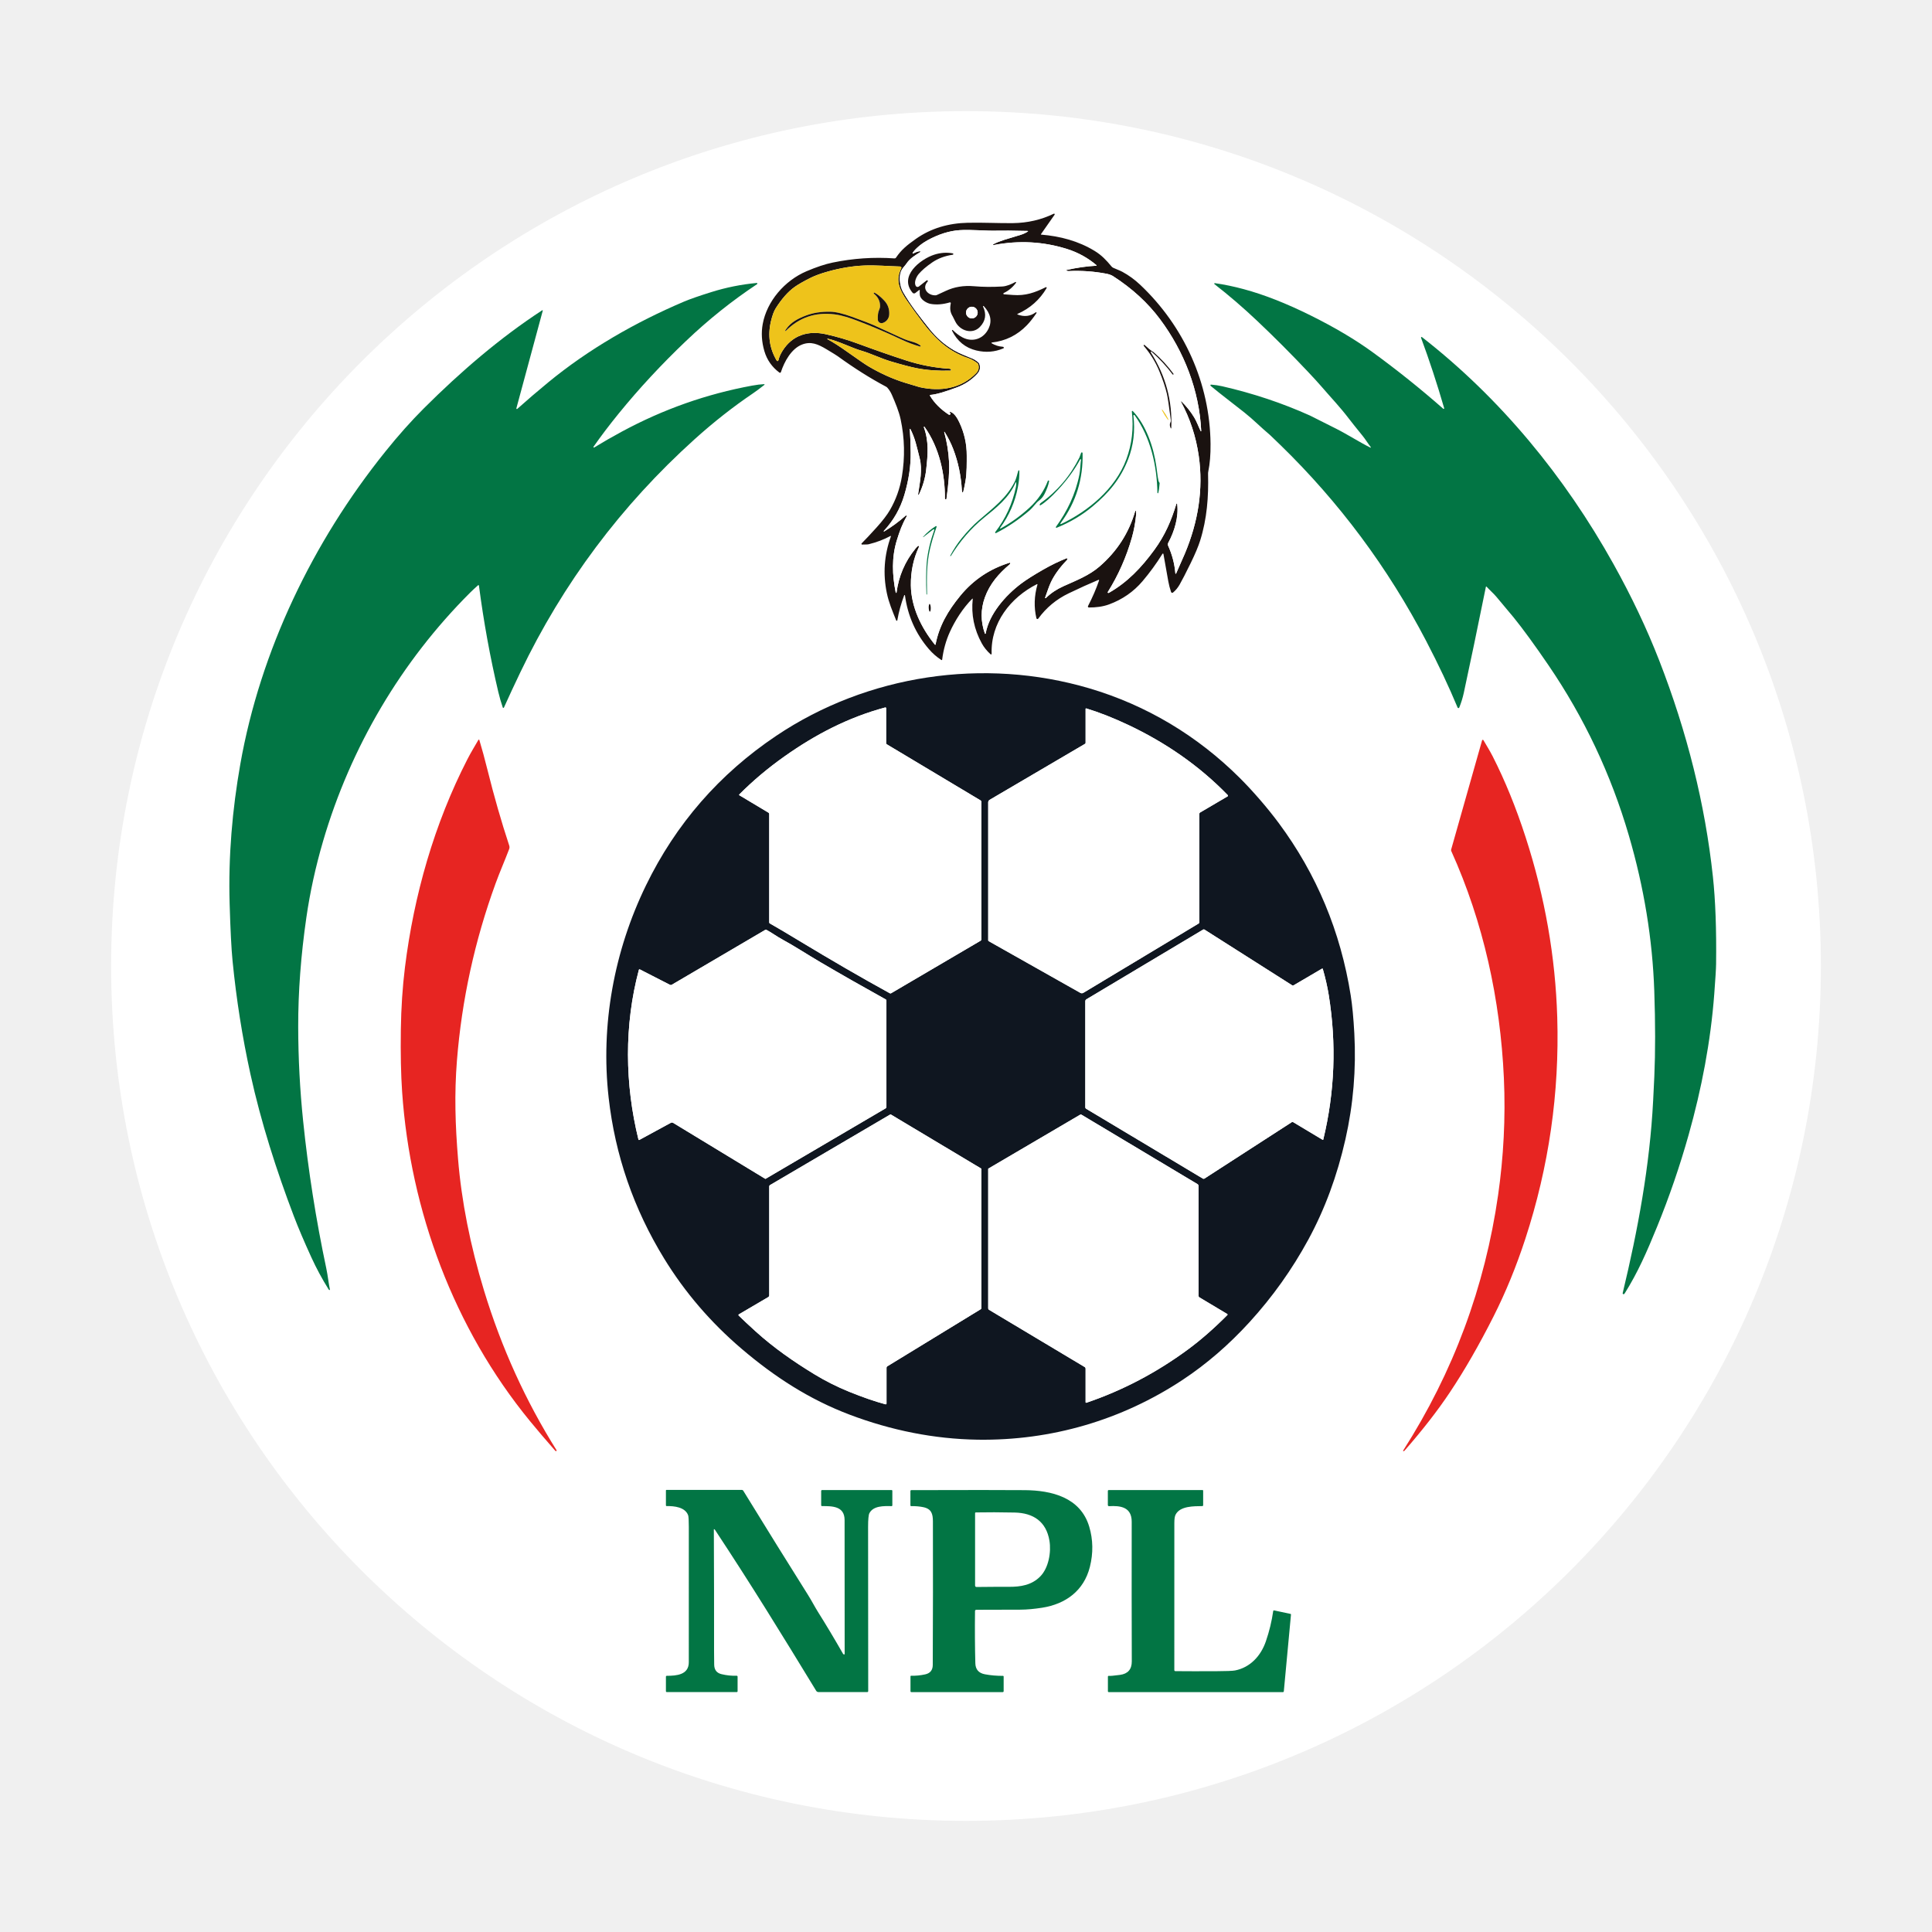
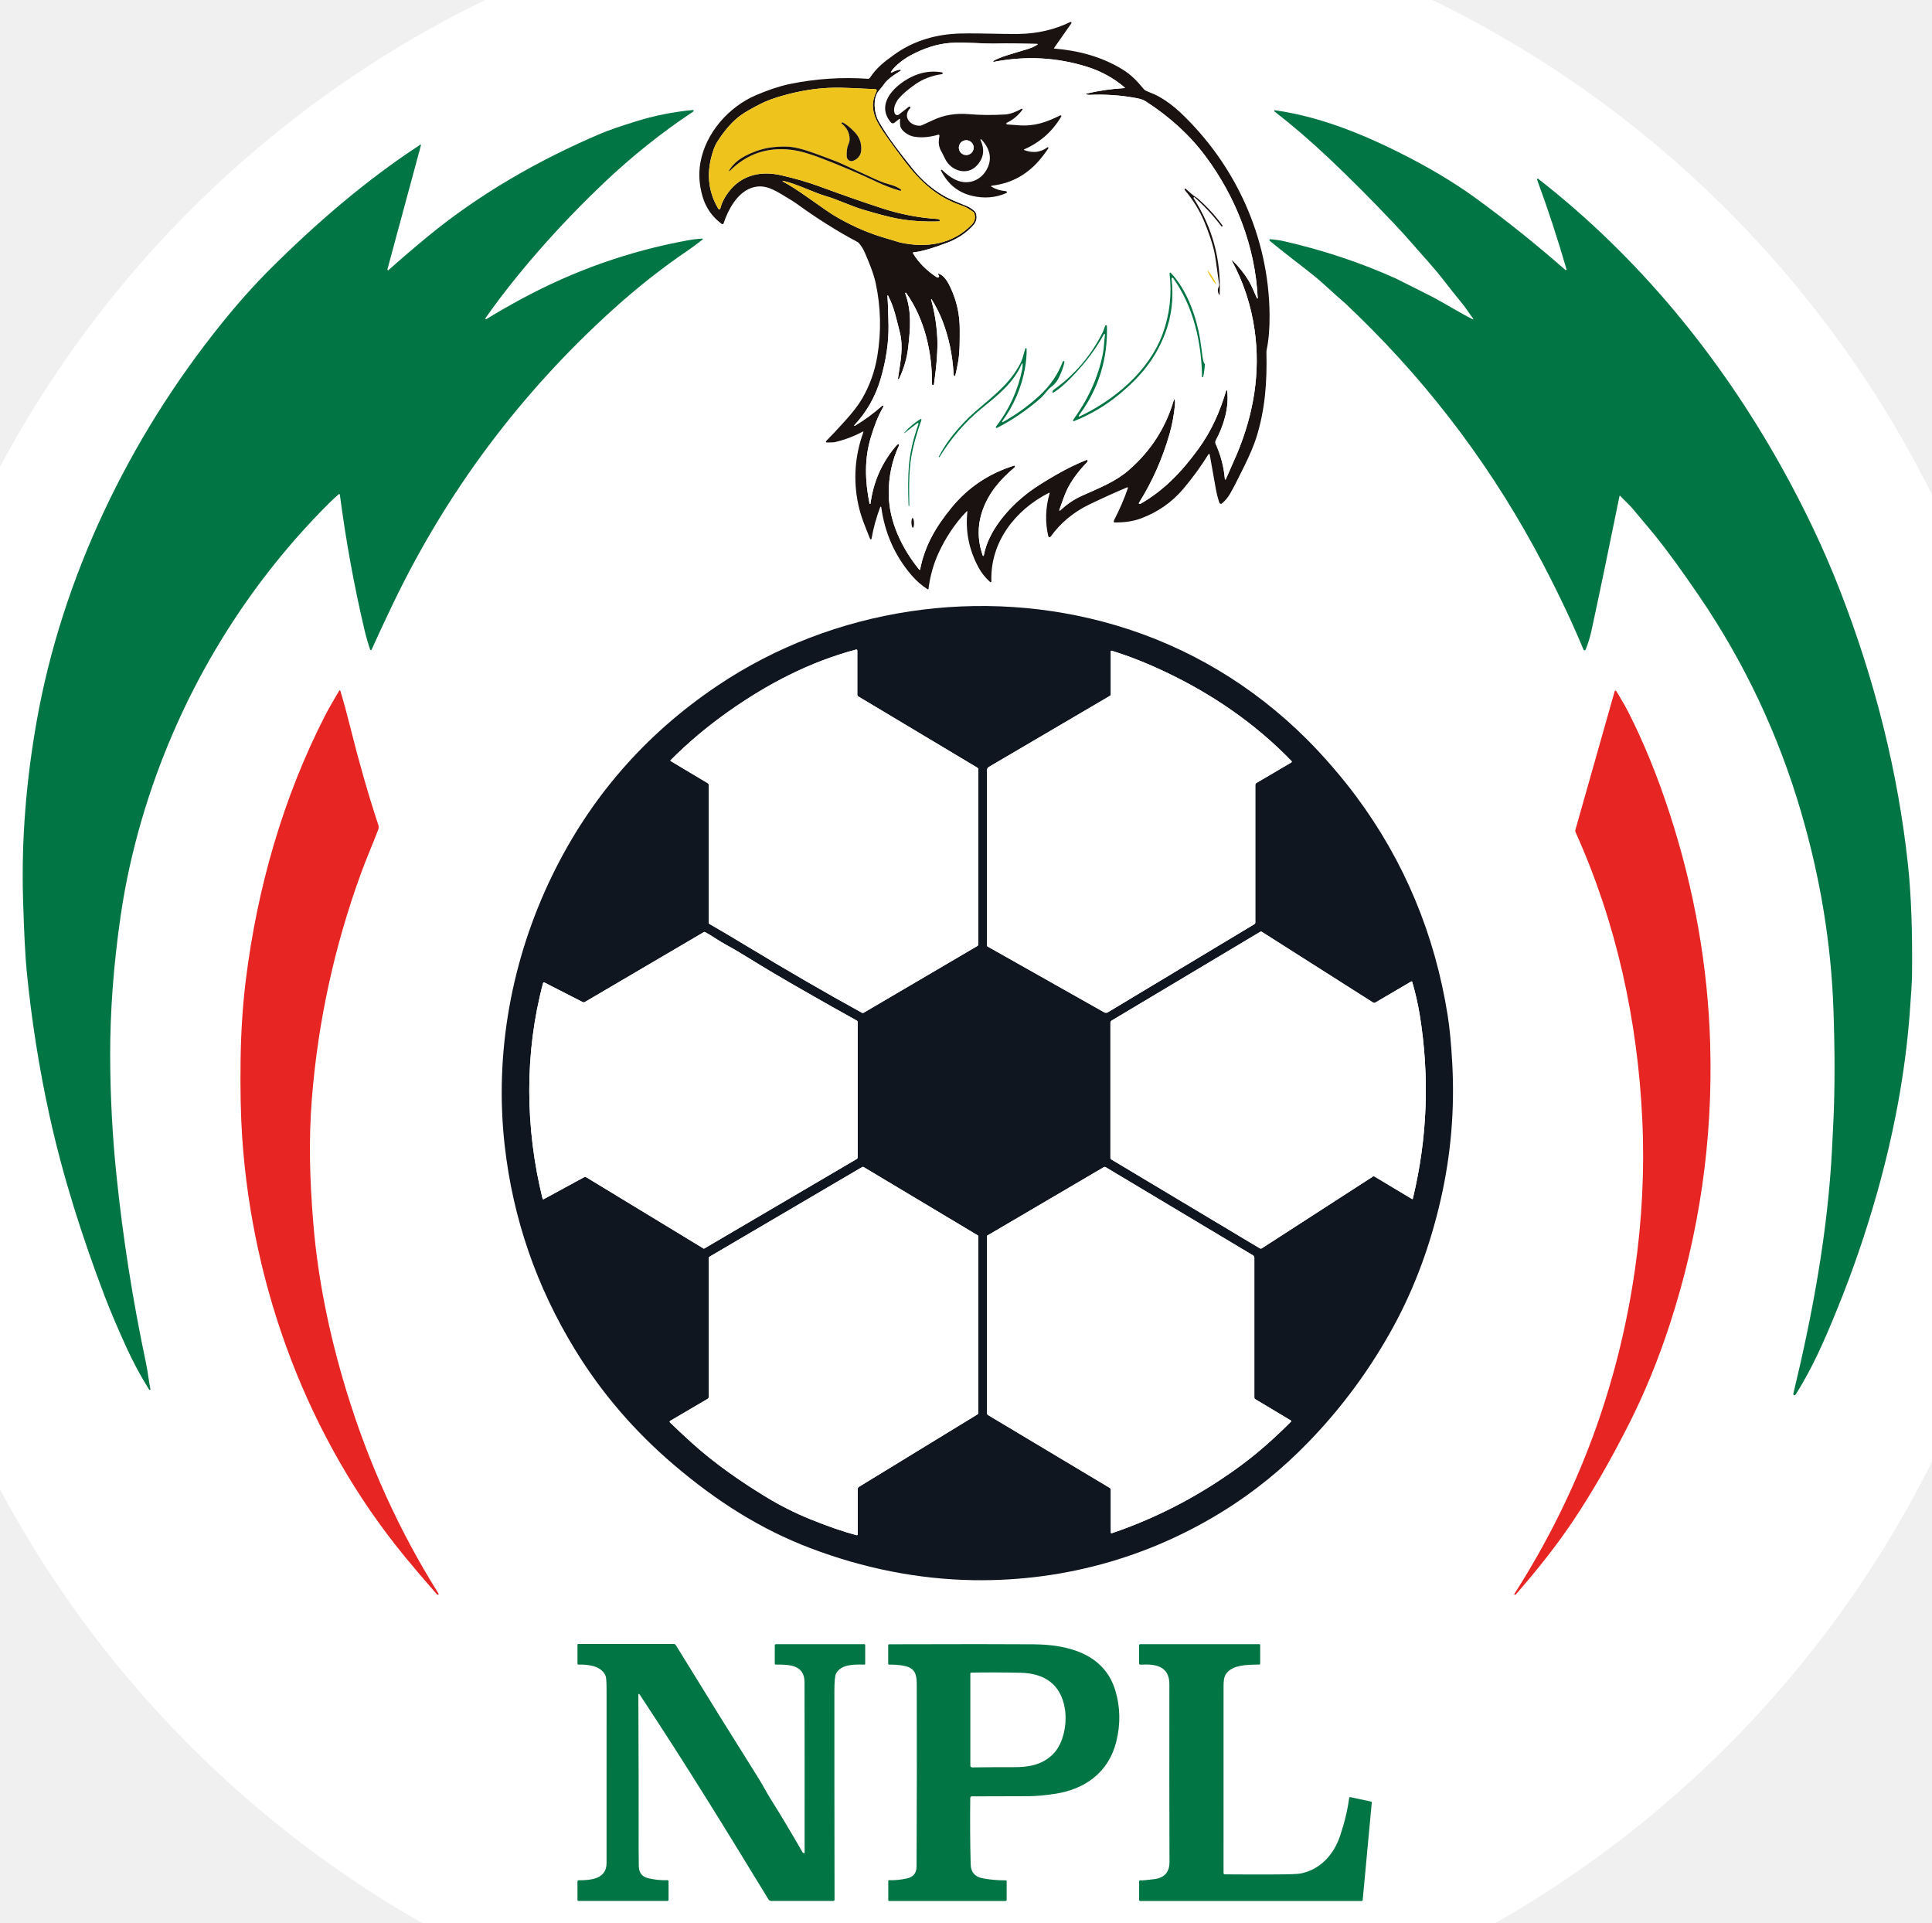
- <svg xmlns="http://www.w3.org/2000/svg" preserveAspectRatio="xMidYMid meet" viewBox="-81.25 -81.25 1412.5 1412.5">
+ <svg xmlns="http://www.w3.org/2000/svg" preserveAspectRatio="xMidYMid meet" viewBox="73.38 62.345 1111.516 1105.999">
  <circle cx="625" cy="625" r="625" style="fill:#fff;fill-opacity:1;stroke-width:1.009" data-source="https://football-logos.cc" />
  <path fill="#1a1210" fill-rule="evenodd" d="M579.808 353.988q-3.43 9.05-5.02 18.27a.423.424 38.726 0 1-.81.09c-2.84-7.05-5.4-13-6.86-20.02q-4.39-21.03 3-41.45a.233.238 85.144 0 0-.34-.28q-7.1 3.89-16 6.07a5.568 5.334 36.768 0 1-1.14.14l-3.6.07a.489.493 22.174 0 1-.35-.84q4.25-4.24 10.94-11.66 6.65-7.39 9.71-12.66 6.63-11.38 8.81-24.65 3.46-21.11-.93-41.71c-1.26-5.9-3.91-12.17-6.29-17.68q-1.39-3.24-3.41-5.47a3.67 3.585 82.54 0 0-.94-.74q-17.2-9.12-35.4-22.32-1.32-.95-8.21-5.08c-6.29-3.76-11.38-5.92-17.83-3.42-7.8 3.01-12.91 12.37-15.46 20.15a.72.717 27.37 0 1-1.11.35q-8.14-6.08-10.96-15.63-3-10.19-1.23-19.87c3.05-16.73 16.05-31.78 32.03-38.59q10.9-4.64 19.12-6.34 22.41-4.64 45.19-3.05a1.254 1.258 18.721 0 0 1.11-.55c3.93-5.83 7.91-9 14.4-13.62 11.18-7.95 24.2-11.58 37.99-11.88 11.65-.24 23 .39 33.07.26q16.11-.2 29.89-6.88a.481.487 4.848 0 1 .6.72l-10 14.28a.176.176 0 0 0 .13.28c13.97 1.15 27.29 4.68 39.2 11.96 5.1 3.12 8.5 6.77 12.29 11.34a3.613 3.774 83.992 0 0 1.24.96c2.01.96 4.75 1.89 6.67 2.93q7.03 3.81 13.05 9.5c32.12 30.33 51.02 72.17 51.43 116.31q.11 11.72-1.65 20.15a8.035 7.955 50.423 0 0-.16 1.78c.41 16.78-.75 32.73-5.8 48.81q-2 6.37-6.87 16.34-5.38 11-8.13 15.8-1.99 3.49-4.84 5.82a.894.894 0 0 1-1.41-.41q-1.3-3.8-2.03-7.82-1.54-8.56-3.55-19.97a.385.387 55.488 0 0-.71-.13q-6.55 10.54-14.54 19.97-9.84 11.61-24.5 17.01c-4.66 1.72-9.81 2.29-14.77 2.26a.708.707 13.593 0 1-.63-1.03q5.02-9.72 8.1-18.78a.322.322 0 0 0-.43-.4q-9.98 4.18-21.79 9.86-13.59 6.54-22.25 18.5a.757.757 0 0 1-1.35-.27q-2.84-12.13.77-24.65a.254.257 85.146 0 0-.36-.3c-19.4 9.79-33.94 28.41-33.14 50.93a.467.465 20.087 0 1-.78.36q-4.08-3.71-6.44-8.02-8.44-15.36-6.59-32.48a.199.2 70.402 0 0-.34-.16c-6.94 6.97-12.64 16.07-16.34 24.2q-4.32 9.49-5.69 20.37a.375.375 0 0 1-.58.27q-5.15-3.34-9.18-8.04-14.37-16.76-17.43-39.19a.298.294 51.643 0 0-.57-.07m33.58-134.21c3.17.85 5.48 5.05 6.88 8.05q5.31 11.4 5.27 23.96c-.02 4.9.17 12.64-.95 18.85q-.92 5.09-1.63 7.78a.394.393 40.233 0 1-.74.06q-.19-.4-.23-1.22-.92-16.12-6.36-30.27-2.39-6.22-6.29-12.47a.154.157 20.62 0 0-.28.13q2.96 10.57 3.56 21.89.51 9.76-1.92 27.03a.303.294 3.188 0 1-.3.26h-.3a.52.52 0 0 1-.52-.53c.15-18.01-4.16-37.43-14.87-52.44a.297.299 16.97 0 0-.52.28c3.71 10.23 3 19.66 1.67 31.21q-1.05 9.13-5.24 17.93a.333.333 0 0 1-.63-.19c1.32-9.09 3.3-17.89 1.09-26.53-2.2-8.57-3.19-14.16-6.78-21.17a.201.202 29.034 0 0-.38.11q.49 6.39.64 17.02.22 14.68-4.59 30.98-4.43 15.04-15.06 26.43a.228.233 6.567 0 0 .28.36q8.33-5.01 15.72-11.55a.497.507 55.743 0 1 .78.14q.08.15-.07.41c-3.42 6.02-5.12 10.82-7.16 17.37-3.86 12.46-3.45 25.35-.83 38.32a.294.294 0 0 0 .58-.02q2.39-18.05 13.75-32 1.2-1.46 1.91-2.03a.509.506 83.656 0 1 .77.62q-6.1 12.85-5.95 28.12c.17 15.74 7.63 31.24 17.57 43.38a.276.284 30.874 0 0 .49-.13c2.62-13.68 9.15-24.72 18.08-35.61q14.31-17.44 36.11-24.16a.336.343 81.606 0 1 .44.32q.01.52-.47.93c-7.9 6.66-14.5 14.14-18.11 24.15q-4.71 13.08 0 26.39a.3.302 40.208 0 0 .58-.05c2.54-14.18 14.29-27.66 25.91-36.43q5.45-4.11 16.06-10.2 8.82-5.07 17.15-8.34a.495.494 86.687 0 1 .66.59q-.12.46-.51.86-7.83 8.14-11.56 16.02c-1.53 3.25-2.66 6.98-4.23 11.24a.326.325 78.312 0 0 .53.35q5.41-5.29 12.78-8.6c9.75-4.38 18.9-7.92 26.46-14.46q19.2-16.61 26.1-40.57a.257.26 46.463 0 1 .5.01q.28 1.32.15 2.68-.86 8.92-3.09 16.74-6.12 21.46-17.62 39.8-.27.43.19.64.3.13.64-.06c13.49-7.68 23.69-18.38 33.13-31.29 7.88-10.77 12.47-21.5 16.19-33.8a.297.298 49.994 0 1 .58.05c1.22 9.49-2.01 20.15-6.52 28.47a2.426 2.448 46.851 0 0-.08 2.17q4.4 9.72 5.28 20.22a.272.273 54.89 0 0 .52.09q6.31-14.33 6.4-14.55c9.66-23.05 13.68-46.98 10.16-71.48q-3.03-21.14-13-39.59a.215.218 7.902 0 1 .34-.26q5.54 5.44 9.39 11.82c1.73 2.85 3.17 6.83 4.71 9.96a.195.196 30.121 0 0 .37-.1c-1.39-29.6-12.45-58.1-30.15-81.8q-13.42-17.97-34.31-31.43c-1.39-.9-3.33-1.48-4.99-1.79q-13.66-2.58-27.42-1.91-.8.04-1.73-.36a.218.216 50.779 0 1 .04-.41q11.31-2.59 21.94-3.15a.188.188 0 0 0 .11-.33q-9.47-8.07-21.49-11.87-26.17-8.25-53.8-2.89a.32.323 25.468 0 1-.21-.6c4.8-2.59 9.75-3.71 19.98-6.88q2.87-.88 5.29-2.44a.221.222 29.827 0 0-.11-.41q-16.7-.38-22.48-.2c-7.95.25-18.87-.94-27.34-.37q-11.38.77-23.55 7.45c-3.16 1.73-8.51 5.55-10.78 9.21a.288.29 1.961 0 0 .38.41q2.75-1.46 4.88-1.69a.387.384 25.813 0 1 .25.71c-3.36 2.08-7.5 4.56-9.84 8.13q-.69 1.04-2.6 3.27c-3.84 4.48-2.63 13.3-.01 17.8 5.73 9.84 11.68 17.3 19.19 26.79q7.8 9.86 18.24 15.88c4.28 2.47 9.1 4.15 13.22 5.92q2.22.95 4.46 2.92a2.2 2.2 9.797 0 1 .55.78q1.66 4.1-1.56 7.57-6.06 6.53-14.86 9.83-13.5 5.07-19.26 5.46a.416.419 72.437 0 0-.33.63q4.79 7.95 13.72 13.78a.834.834 0 0 0 1.29-.67q.01-.01-.6-1.04a.267.266 82.701 0 1 .3-.39m-89.51-53.4a.204.202 64.196 0 0-.13.38q5.56 2.9 15.04 9.63 11.36 8.07 14.71 10.07c8.07 4.8 17.32 9.18 27 12.15q9.91 3.04 10.6 3.19c15.43 3.45 30.48.99 41.37-10.29q2.61-2.71 1.47-6.38a1.637 1.645 9.388 0 0-.57-.8q-3.66-2.72-6.48-3.66c-14.37-4.78-23.96-13.67-33.19-25.77q-6.6-8.65-11.85-16.32c-5.55-8.08-8.58-15.02-4.18-23.67a.895.897 13.995 0 0-.78-1.3c-8.17-.22-17.87-1.1-26.48-.72q-12.6.55-26.2 4.33-7.89 2.19-12.78 4.64-7.96 3.98-11.8 6.75-7.15 5.14-13.74 15.54-1.99 3.15-3.49 9.47-3.67 15.54 4.24 28.8a.638.638 0 0 0 1.17-.18q.83-3.53 3.11-7.12c7.21-11.38 18.7-14.93 31.81-11.97q12.19 2.76 22.81 6.68 19.91 7.34 35.47 12.38 15.84 5.13 31.82 6.11 1.03.06 1.23.76a.5.504 81.078 0 1-.47.64q-13.25.4-24.3-1.71-6.54-1.25-19.29-5.04c-7.17-2.13-15.07-5.98-21.29-7.75-7.05-2-17.22-7.25-24.83-8.84" />
  <path fill="#fff" fill-rule="evenodd" d="M613.088 220.168q.61 1.03.6 1.04a.834.834 0 0 1-1.29.67q-8.93-5.83-13.72-13.78a.416.419 72.437 0 1 .33-.63q5.76-.39 19.26-5.46 8.8-3.3 14.86-9.83 3.22-3.47 1.56-7.57a2.2 2.2 9.797 0 0-.55-.78q-2.24-1.97-4.46-2.92c-4.12-1.77-8.94-3.45-13.22-5.92q-10.44-6.02-18.24-15.88c-7.51-9.49-13.46-16.95-19.19-26.79-2.62-4.5-3.83-13.32.01-17.8q1.91-2.23 2.6-3.27c2.34-3.57 6.48-6.05 9.84-8.13a.387.384 25.813 0 0-.25-.71q-2.13.23-4.88 1.69a.288.29 1.961 0 1-.38-.41c2.27-3.66 7.62-7.48 10.78-9.21q12.17-6.68 23.55-7.45c8.47-.57 19.39.62 27.34.37q5.78-.18 22.48.2a.221.222 29.827 0 1 .11.41q-2.42 1.56-5.29 2.44c-10.23 3.17-15.18 4.29-19.98 6.88a.32.323 25.468 0 0 .21.6q27.63-5.36 53.8 2.89 12.02 3.8 21.49 11.87a.188.188 0 0 1-.11.33q-10.63.56-21.94 3.15a.218.216 50.779 0 0-.04.41q.93.4 1.73.36 13.76-.67 27.42 1.91c1.66.31 3.6.89 4.99 1.79q20.89 13.46 34.31 31.43c17.7 23.7 28.76 52.2 30.15 81.8a.195.196 30.121 0 1-.37.1c-1.54-3.13-2.98-7.11-4.71-9.96q-3.85-6.38-9.39-11.82a.215.218 7.902 0 0-.34.26q9.97 18.45 13 39.59c3.52 24.5-.5 48.43-10.16 71.48q-.09.22-6.4 14.55a.272.273 54.89 0 1-.52-.09q-.88-10.5-5.28-20.22a2.426 2.448 46.851 0 1 .08-2.17c4.51-8.32 7.74-18.98 6.52-28.47a.297.298 49.994 0 0-.58-.05c-3.72 12.3-8.31 23.03-16.19 33.8-9.44 12.91-19.64 23.61-33.13 31.29q-.34.19-.64.06-.46-.21-.19-.64 11.5-18.34 17.62-39.8 2.23-7.82 3.09-16.74.13-1.36-.15-2.68a.257.26 46.463 0 0-.5-.01q-6.9 23.96-26.1 40.57c-7.56 6.54-16.71 10.08-26.46 14.46q-7.37 3.31-12.78 8.6a.326.325 78.312 0 1-.53-.35c1.57-4.26 2.7-7.99 4.23-11.24q3.73-7.88 11.56-16.02.39-.4.51-.86a.495.494 86.687 0 0-.66-.59q-8.33 3.27-17.15 8.34-10.61 6.09-16.06 10.2c-11.62 8.77-23.37 22.25-25.91 36.43a.3.302 40.208 0 1-.58.05q-4.71-13.31 0-26.39c3.61-10.01 10.21-17.49 18.11-24.15q.48-.41.47-.93a.336.343 81.606 0 0-.44-.32q-21.8 6.72-36.11 24.16c-8.93 10.89-15.46 21.93-18.08 35.61a.276.284 30.874 0 1-.49.13c-9.94-12.14-17.4-27.64-17.57-43.38q-.15-15.27 5.95-28.12a.509.506 83.656 0 0-.77-.62q-.71.57-1.91 2.03-11.36 13.95-13.75 32a.294.294 0 0 1-.58.02c-2.62-12.97-3.03-25.86.83-38.32 2.04-6.55 3.74-11.35 7.16-17.37q.15-.26.07-.41a.497.507 55.743 0 0-.78-.14q-7.39 6.54-15.72 11.55a.228.233 6.567 0 1-.28-.36q10.63-11.39 15.06-26.43 4.81-16.3 4.59-30.98-.15-10.63-.64-17.02a.201.202 29.034 0 1 .38-.11c3.59 7.01 4.58 12.6 6.78 21.17 2.21 8.64.23 17.44-1.09 26.53a.333.333 0 0 0 .63.19q4.19-8.8 5.24-17.93c1.33-11.55 2.04-20.98-1.67-31.21a.297.299 16.97 0 1 .52-.28c10.71 15.01 15.02 34.43 14.87 52.44a.52.52 0 0 0 .52.53h.3a.303.294 3.188 0 0 .3-.26q2.43-17.27 1.92-27.03-.6-11.32-3.56-21.89a.154.157 20.62 0 1 .28-.13q3.9 6.25 6.29 12.47 5.44 14.15 6.36 30.27.04.82.23 1.22a.394.393 40.233 0 0 .74-.06q.71-2.69 1.63-7.78c1.12-6.21.93-13.95.95-18.85q.04-12.56-5.27-23.96c-1.4-3-3.71-7.2-6.88-8.05a.267.266 82.701 0 0-.3.39m-21.89-89.18q-.21 3.33.4 4.68c1.2 2.69 4.93 4.8 7.57 5.27q6.37 1.13 13.99-1.1a.563.563 0 0 1 .71.65c-.75 3.91-.53 6.38 1.46 9.65q.23.36 1.81 3.61c3.41 6.97 12.55 9.74 18.04 4.02q6.25-6.52 2.28-14.89a.317.317 0 0 1 .52-.35q7.46 8.09 3.56 16.38c-3.54 7.53-11.65 10.43-19.14 6.5q-3.51-1.84-7.04-5.32a.363.363 0 0 0-.58.42q5.8 11.6 17.74 14.47 10.42 2.5 19.74-1.53.39-.16.41-.3a.78.751 6.481 0 0-.72-.87q-4.48-.31-8.16-2.53a.319.32 57.318 0 1 .13-.59q15.03-1.67 25.61-12.64 3.38-3.51 7-8.86a.4.396 89.168 0 0-.56-.55q-5.92 4.38-13.35 1.56a.211.212 43.342 0 1-.01-.39q13.79-6.09 21.33-18.9a.466.465 1.864 0 0-.61-.65c-8 3.96-14.84 6.41-24.02 5.68q-1.76-.14-6.55-.49a.493.494 34.722 0 1-.17-.94q5.21-2.41 8.99-7.48a.376.379 4.139 0 0-.48-.56c-2.96 1.62-6.36 3.08-9.55 3.27q-10.99.65-20.72-.2-11.3-.98-20.64 3.43-3.89 1.83-6.47 2.98a2.68 2.649 31.298 0 1-1.01.24c-5.48.2-10.33-5.02-5.72-10.08a.559.556 1.97 0 0-.76-.81l-5.7 4.46a1.53 1.523 56.499 0 1-2.28-.47c-1.41-2.59.4-6.55 2.13-8.63q3.29-3.94 9.8-8.44 6.42-4.43 15.13-5.7a.511.512 46.075 0 0 .02-1.01q-6.79-1.23-13.59.99c-10.21 3.33-26.01 15.71-15.82 27.8a1.463 1.461 50.896 0 0 2.02.21l2.83-2.22a.268.266 72.938 0 1 .43.23m183.88 100.76q1.28-29.87-14.83-55.09-.37-.58-.02-.84a.337.331 47.291 0 1 .41.02q8.84 7.86 15.39 16.64a.416.402 52.987 0 0 .57.09l.01-.01a.37.37 0 0 0 .08-.52q-6.31-8.64-14.54-15.81a2.092.116 29.443 0 0-1.25-.8q-1.32-.77-5.37-4.49a.363.357 38.154 0 0-.54.06l-.01.01a.556.553 42.53 0 0 .03.66q7.21 8.51 11.29 18.36 3.86 9.33 5.6 16.71.81 3.48 2.87 19.25a2.475 2.505 54.999 0 1-.27 1.48q-1.02 1.93.18 4.37a.209.214 32.9 0 0 .4-.09m-6.916-13.704a4.61.42 58.1 0 0 2.08 4.136 4.61.42 58.1 0 0 2.792 3.692 4.61.42 58.1 0 0-2.079-4.136 4.61.42 58.1 0 0-2.793-3.692m-1.844 53.434c-.89-.77-1.37-6.07-2.16-11.76-1.96-13.96-7.5-30.16-17.15-40.37q-.2-.21-.4-.18-.41.05-.36.48 2.14 18.15-4.02 34.87c-7.98 21.62-28 38.07-47.86 47.45a.277.274 82.336 0 1-.39-.3q.05-.27.62-1.05 16.33-22.35 15.63-50.62a.544.546 53.687 0 0-1.06-.16q-1 2.9-1.22 3.34-10.07 20.3-28.09 33.17-.98.7-.96 1.64a.289.29 73.768 0 0 .44.24q5.16-3 12.94-11.42 10.08-10.9 16.18-22.19a.345.348 63.17 0 1 .65.21c-.56 3.83-.49 7.25-1.21 10.91-2.82 14.36-8.94 26.85-17.14 38.21a.431.429 7.003 0 0 .51.65q14.59-5.85 26.32-15.64c11.94-9.98 20.34-20.01 25.96-34.45q5.83-14.99 3.85-31.87a.482.483 23.677 0 1 .87-.34c11.8 16.4 16.33 36.92 16.68 56.78a.305.308 52.841 0 0 .6.08q.62-2.04 1.02-7.08a.723.705 23.109 0 0-.25-.6m-152.37 53.72c6.56-10.63 14.49-20.03 24.13-27.88 8.92-7.26 18.55-14.69 23.18-25.82a.226.223 53.83 0 1 .43.07q.15 1.52-.19 3.18-3.76 18.3-15.12 33.03a.474.473 5.333 0 0 .59.71q12.75-6.48 24.73-16.77c2.32-2 4.51-5.4 6.38-6.75q2.76-1.99 4.25-4.94 2.63-5.18 3.44-9.39a.531.52 14.346 0 0-.37-.61h-.02a.431.428 18.652 0 0-.53.26q-4.2 11.12-13.43 19.62-9.64 8.87-21.11 15.25a.294.294 0 0 1-.38-.43q9.97-13.64 13.02-29.94 1.23-6.6 1.06-11.82a.385.386 53.413 0 0-.75-.11c-.85 2.47-1.28 5.49-2.88 8.57-6.1 11.71-14.95 18.16-26.24 27.95q-5.98 5.18-12.31 12.93-4.65 5.7-8.36 12.73a.188.197 28.593 0 0 .07.26h.01a.301.297 30.61 0 0 .4-.1m-17.43 27.99c-.2-12.84-.31-21.95 1.96-32.23q1.6-7.28 5.02-17.04a.411.411 0 0 0-.6-.49q-5.09 3.12-9.28 7.84a.056.153 43.317 0 0-.06.14q.03.03.07.06a.119.251 48.287 0 0 .24-.07l7.21-5.64a.454.456 80.81 0 1 .71.51c-2.61 7.18-4.8 15.76-5.49 23.81q-.77 9.11-.2 23.19a.17.16 86.535 0 0 .17.16h.01a.23.24 88.855 0 0 .24-.24m1.877 7.122a2.81.74 88.1 0 0-.647 2.833 2.81.74 88.1 0 0 .833 2.783 2.81.74 88.1 0 0 .647-2.833 2.81.74 88.1 0 0-.833-2.783" />
  <path fill="#1a1210" fill-rule="evenodd" d="m590.768 130.758-2.83 2.22a1.463 1.461 50.896 0 1-2.02-.21c-10.19-12.09 5.61-24.47 15.82-27.8q6.8-2.22 13.59-.99a.511.512 46.075 0 1-.02 1.01q-8.71 1.27-15.13 5.7-6.51 4.5-9.8 8.44c-1.73 2.08-3.54 6.04-2.13 8.63a1.53 1.523 56.499 0 0 2.28.47l5.7-4.46a.559.556 1.97 0 1 .76.81c-4.61 5.06.24 10.28 5.72 10.08a2.68 2.649 31.298 0 0 1.01-.24q2.58-1.15 6.47-2.98 9.34-4.41 20.64-3.43 9.73.85 20.72.2c3.19-.19 6.59-1.65 9.55-3.27a.376.379 4.139 0 1 .48.56q-3.78 5.07-8.99 7.48a.493.494 34.722 0 0 .17.94q4.79.35 6.55.49c9.18.73 16.02-1.72 24.02-5.68a.466.465 1.864 0 1 .61.65q-7.54 12.81-21.33 18.9a.211.212 43.342 0 0 .01.39q7.43 2.82 13.35-1.56a.4.396 89.168 0 1 .56.55q-3.62 5.35-7 8.86-10.58 10.97-25.61 12.64a.319.32 57.318 0 0-.13.59q3.68 2.22 8.16 2.53a.78.751 6.481 0 1 .72.87q-.02.14-.41.3-9.32 4.03-19.74 1.53-11.94-2.87-17.74-14.47a.363.363 0 0 1 .58-.42q3.53 3.48 7.04 5.32c7.49 3.93 15.6 1.03 19.14-6.5q3.9-8.29-3.56-16.38a.317.317 0 0 0-.52.35q3.97 8.37-2.28 14.89c-5.49 5.72-14.63 2.95-18.04-4.02q-1.58-3.25-1.81-3.61c-1.99-3.27-2.21-5.74-1.46-9.65a.563.563 0 0 0-.71-.65q-7.62 2.23-13.99 1.1c-2.64-.47-6.37-2.58-7.57-5.27q-.61-1.35-.4-4.68a.268.266 72.938 0 0-.43-.23m42.77 16.51a4.26 4.26 0 0 0-4.26-4.26 4.26 4.26 0 0 0-4.26 4.26 4.26 4.26 0 0 0 4.26 4.26 4.26 4.26 0 0 0 4.26-4.26" />
  <path fill="#eec31b" fill-rule="evenodd" d="M523.878 166.378c7.61 1.59 17.78 6.84 24.83 8.84 6.22 1.77 14.12 5.62 21.29 7.75q12.75 3.79 19.29 5.04 11.05 2.11 24.3 1.71a.5.504 81.078 0 0 .47-.64q-.2-.7-1.23-.76-15.98-.98-31.82-6.11-15.56-5.04-35.47-12.38-10.62-3.92-22.81-6.68c-13.11-2.96-24.6.59-31.81 11.97q-2.28 3.59-3.11 7.12a.638.638 0 0 1-1.17.18q-7.91-13.26-4.24-28.8 1.5-6.32 3.49-9.47 6.59-10.4 13.74-15.54 3.84-2.77 11.8-6.75 4.89-2.45 12.78-4.64 13.6-3.78 26.2-4.33c8.61-.38 18.31.5 26.48.72a.895.897 13.995 0 1 .78 1.3c-4.4 8.65-1.37 15.59 4.18 23.67q5.25 7.67 11.85 16.32c9.23 12.1 18.82 20.99 33.19 25.77q2.82.94 6.48 3.66a1.637 1.645 9.388 0 1 .57.8q1.14 3.67-1.47 6.38c-10.89 11.28-25.94 13.74-41.37 10.29q-.69-.15-10.6-3.19c-9.68-2.97-18.93-7.35-27-12.15q-3.35-2-14.71-10.07-9.48-6.73-15.04-9.63a.204.202 64.196 0 1 .13-.38m33.66-33.1a.065.07 28.764 0 0 .02.08q4.64 3.68 4.63 9.13 0 1.31-.72 2.89-1.13 2.48-.94 7.03a2.716 2.711 77.883 0 0 3.72 2.41l.38-.15a6.734 6.725 81.391 0 0 4.21-5.72q.48-6.1-3.63-10.47-3.86-4.09-7.07-5.73a.363.366 21.417 0 0-.52.23zm-64.31 27.41q14.69-14.77 35.65-12.13c5.55.7 11.41 2.68 16.53 4.62q16.03 6.09 32.6 13.89 6.45 3.05 13.3 5.02a.409.409 0 0 0 .36-.72c-2.78-2.1-5.73-2.64-9.35-3.78q-1.84-.58-5.85-2.4-3.82-1.73-19.23-8.83-3.08-1.42-15.54-5.95-10.09-3.67-16.09-3.75-9.81-.15-17.3 2.67c-5.95 2.24-11.24 4.87-14.84 10.11q-.6.86-.64 1.02a.239.239 0 0 0 .4.23" />
  <path fill="#027544" fill-rule="evenodd" d="M477.408 199.608a.295.29 24.434 0 1 .2.52q-5.21 4.08-8.29 6.16-21.83 14.76-42.71 33.57-80.66 72.71-127.48 170.51-6.42 13.39-11.95 25.67a.449.454 47.367 0 1-.84-.03q-1.89-5.49-3.3-11.47-8.95-37.98-14.13-77.65a.398.393 65.719 0 0-.65-.25q-3.44 3.05-5.76 5.36c-50.42 50.31-87.45 113.12-107.54 181.72q-8.19 27.97-12.22 55.81-6.04 41.77-5.97 80.01.07 34.49 3.6 68.75 5.57 54.12 16.96 107.9c1.19 5.64 1.65 10.98 2.62 15.32a.321.324 5.164 0 1-.44.37q-.3-.12-.53-.49-7.16-11.49-12.6-23.39-7.98-17.45-12.83-30.19c-12.61-33.12-23.97-68.5-31.72-103.85q-8.88-40.47-13.05-82.65-1.3-13.09-2.14-41.83c-1.02-34.72 1.97-68.95 7.8-102.02 7.3-41.38 20.59-82.15 38.63-120.63q27.07-57.73 67.49-108.02 14.13-17.59 28.16-31.59c26.65-26.58 55.26-51.25 86.45-71.63a.264.264 0 0 1 .4.29l-19.3 71.4a.408.412 76.7 0 0 .67.41q10.72-9.59 22.62-19.38c29.6-24.36 63.88-43.99 99.23-59.03q6.55-2.78 20.2-7.04 16.07-5.02 32.96-6.61a.473.47 25.351 0 1 .31.86q-27.41 18.18-51.83 41.43-27.07 25.77-49.45 53.3-10.27 12.64-18.3 24.14a.382.384 1.979 0 0 .51.55q9.54-5.85 20.29-11.65 45.22-24.41 95.15-33.58 5.03-.92 8.78-1.07M920.668 246.008a.225.227 84.298 0 0 .28-.34c-1.84-2.35-4.03-5.88-6.01-8.31q-7.17-8.81-9.92-12.43c-6.78-8.88-12.68-14.91-19.97-23.38q-3.53-4.1-9.98-10.94-18.62-19.72-37.33-37.4-15.41-14.56-31.09-26.73a.399.398 67.961 0 1 .3-.71q10.24 1.46 21.04 4.37 22.37 6.01 49.13 19.31 26.24 13.03 45.19 26.82 26.79 19.5 51.63 41.34a.406.409 12.693 0 0 .66-.42q-7.74-26.72-16.93-51.54a.386.378 72.206 0 1 .25-.5q.26-.07.42.05c57.36 44.67 104.36 101.9 139.98 165.81q19.9 35.7 33.47 70.55 30.72 78.89 39.26 157.96 2.81 26.01 2.35 64.02-.06 5.09-1.34 21.95c-2.63 34.75-9.25 69.32-18.71 102.87q-9.73 34.54-23.07 67.23c-7.58 18.58-14.09 33.41-23.58 48.58q-.43.69-.78.77a.668.664 89.498 0 1-.81-.8c11.08-45.98 19.82-93.02 22.26-140.62q.63-12.46.87-17.73 1.18-27.18-.03-62.49-1.96-56.82-18.58-113.67-19.6-67.09-58.75-124.49-15.07-22.1-25.48-34.96-2.45-3.03-12.55-15.01c-2.24-2.66-4.89-4.89-7.25-7.5a.296.298 29.77 0 0-.51.14q-9.31 45.95-16.14 77.46-1.17 5.44-3.32 10.77a.658.659 44.574 0 1-1.22.01q-9.51-22.87-22.96-48.66-41.87-80.28-106.49-143.2-7.02-6.84-7.77-7.47c-6.73-5.63-11.73-10.88-18.58-16.33-9.8-7.8-16.82-12.94-24.47-19.31q-.51-.43-.48-.67.04-.5.56-.46 4.34.34 8.02 1.18 33.99 7.79 64.26 21.44.89.4 19.24 9.67c8.13 4.11 17.75 10.26 24.93 13.77" />
  <path fill="#1a1210" fill-rule="evenodd" d="M558.138 132.748q3.21 1.64 7.07 5.73 4.11 4.37 3.63 10.47a6.734 6.725 81.391 0 1-4.21 5.72l-.38.15a2.716 2.711 77.883 0 1-3.72-2.41q-.19-4.55.94-7.03.72-1.58.72-2.89.01-5.45-4.63-9.13a.065.07 28.764 0 1-.02-.08l.08-.3a.363.366 21.417 0 1 .52-.23" />
  <path fill="#fff" fill-rule="evenodd" d="M633.538 147.268a4.26 4.26 0 0 1-4.26 4.26 4.26 4.26 0 0 1-4.26-4.26 4.26 4.26 0 0 1 4.26-4.26 4.26 4.26 0 0 1 4.26 4.26" />
  <path fill="#1a1210" fill-rule="evenodd" d="M492.828 160.458q.04-.16.64-1.02c3.6-5.24 8.89-7.87 14.84-10.11q7.49-2.82 17.3-2.67 6 .08 16.09 3.75 12.46 4.53 15.54 5.95 15.41 7.1 19.23 8.83 4.01 1.82 5.85 2.4c3.62 1.14 6.57 1.68 9.35 3.78a.409.409 0 0 1-.36.72q-6.85-1.97-13.3-5.02-16.57-7.8-32.6-13.89c-5.12-1.94-10.98-3.92-16.53-4.62q-20.96-2.64-35.65 12.13a.239.239 0 0 1-.4-.23M774.678 231.838q-1.2-2.44-.18-4.37a2.475 2.505 54.999 0 0 .27-1.48q-2.06-15.77-2.87-19.25-1.74-7.38-5.6-16.71-4.08-9.85-11.29-18.36a.556.553 42.53 0 1-.03-.66l.01-.01a.363.357 38.154 0 1 .54-.06q4.05 3.72 5.37 4.49a2.092.116 29.443 0 1 1.25.8q8.23 7.17 14.54 15.81a.37.37 0 0 1-.08.52l-.01.01a.416.402 52.987 0 1-.57-.09q-6.55-8.78-15.39-16.64a.337.331 47.291 0 0-.41-.02q-.35.26.02.84 16.11 25.22 14.83 55.09a.209.214 32.9 0 1-.4.09" data-source="https://football-logos.cc" />
  <path fill="#eec31b" fill-rule="evenodd" d="M768.162 218.044a4.61.42 58.1 0 1 2.793 3.692 4.61.42 58.1 0 1 2.08 4.136 4.61.42 58.1 0 1-2.794-3.692 4.61.42 58.1 0 1-2.079-4.136" />
  <path fill="#027544" fill-rule="evenodd" d="M766.568 272.078q-.4 5.04-1.02 7.08a.305.308 52.841 0 1-.6-.08c-.35-19.86-4.88-40.38-16.68-56.78a.482.483 23.677 0 0-.87.34q1.98 16.88-3.85 31.87c-5.62 14.44-14.02 24.47-25.96 34.45q-11.73 9.79-26.32 15.64a.431.429 7.003 0 1-.51-.65c8.2-11.36 14.32-23.85 17.14-38.21.72-3.66.65-7.08 1.21-10.91a.345.348 63.17 0 0-.65-.21q-6.1 11.29-16.18 22.19-7.78 8.42-12.94 11.42a.289.29 73.768 0 1-.44-.24q-.02-.94.96-1.64 18.02-12.87 28.09-33.17.22-.44 1.22-3.34a.544.546 53.687 0 1 1.06.16q.7 28.27-15.63 50.62-.57.78-.62 1.05a.277.274 82.336 0 0 .39.3c19.86-9.38 39.88-25.83 47.86-47.45q6.16-16.72 4.02-34.87-.05-.43.36-.48.2-.03.4.18c9.65 10.21 15.19 26.41 17.15 40.37.79 5.69 1.27 10.99 2.16 11.76a.723.705 23.109 0 1 .25.6M613.948 325.198a.301.297 30.61 0 1-.4.1h-.01a.188.197 28.593 0 1-.07-.26q3.71-7.03 8.36-12.73 6.33-7.75 12.31-12.93c11.29-9.79 20.14-16.24 26.24-27.95 1.6-3.08 2.03-6.1 2.88-8.57a.385.386 53.413 0 1 .75.11q.17 5.22-1.06 11.82-3.05 16.3-13.02 29.94a.294.294 0 0 0 .38.43q11.47-6.38 21.11-15.25 9.23-8.5 13.43-19.62a.431.428 18.652 0 1 .53-.26h.02a.531.52 14.346 0 1 .37.61q-.81 4.21-3.44 9.39-1.49 2.95-4.25 4.94c-1.87 1.35-4.06 4.75-6.38 6.75q-11.98 10.29-24.73 16.77a.474.473 5.333 0 1-.59-.71q11.36-14.73 15.12-33.03.34-1.66.19-3.18a.226.223 53.83 0 0-.43-.07c-4.63 11.13-14.26 18.56-23.18 25.82-9.64 7.85-17.57 17.25-24.13 27.88M596.518 353.188a.23.24 88.855 0 1-.24.24h-.01a.17.16 86.535 0 1-.17-.16q-.57-14.08.2-23.19c.69-8.05 2.88-16.63 5.49-23.81a.454.456 80.81 0 0-.71-.51l-7.21 5.64a.119.251 48.287 0 1-.24.07q-.04-.03-.07-.06a.056.153 43.317 0 1 .06-.14q4.19-4.72 9.28-7.84a.411.411 0 0 1 .6.49q-3.42 9.76-5.02 17.04c-2.27 10.28-2.16 19.39-1.96 32.23" />
  <path fill="#1a1210" fill-rule="evenodd" d="M598.395 360.31a2.81.74 88.1 0 1 .833 2.783 2.81.74 88.1 0 1-.647 2.833 2.81.74 88.1 0 1-.833-2.783 2.81.74 88.1 0 1 .647-2.833" />
  <path fill="#0f1620" fill-rule="evenodd" d="M486.258 456.708c66.68-44.77 151.88-57.43 228.84-34.73 41.9 12.36 79.2 34.77 110.14 65.62 9.6 9.58 20.28 21.93 28.41 32.9q41.51 55.92 52.63 126.06 1.71 10.8 2.63 27.74 2.11 39.28-6.49 77.33-9.08 40.18-27.15 73.41-17.83 32.78-42.94 60.29-22.73 24.9-48.85 42.18c-44.54 29.48-96.17 44.61-149.92 43.81-31.84-.48-63.36-6.83-93.66-18.31-29.35-11.12-54.68-27.46-78.91-48.11q-33.92-28.92-56.66-65.99-33.48-54.58-40.59-117.62c-5.99-53.13 3.94-107.23 27.31-155.26q32.81-67.43 95.21-109.32m79.65-20.72c-26.75 7.15-51.05 19.74-74.01 36.05q-17.97 12.76-32.69 27.58a.332.334 38.253 0 0 .06.52l21.34 12.77a1.097 1.099 15.536 0 1 .53.94v79.32a.794.768 15.748 0 0 .39.67q9.54 5.46 20.86 12.33 35.3 21.39 66.93 38.77a.933.909 43.608 0 0 .92-.01l65.46-38.43a1.05 1.033 75.002 0 0 .51-.9v-100.69a1.129 1.123 15.794 0 0-.54-.96l-68.57-41.03a1 .981 15.591 0 1-.49-.85v-25.53a.566.555 82.563 0 0-.7-.55m147 .68a.366.365 8.301 0 0-.47.35v24.83a.845.833 75.338 0 1-.42.73l-69.73 40.94a2.118 2.137 74.589 0 0-1.05 1.83v100.91a.627.633 14.554 0 0 .32.55l67.08 37.85a2.124 2.12 44.14 0 0 2.14-.03l84.26-50.66a1.087 1.103 74.465 0 0 .54-.94v-79.16a1.318 1.307 74.78 0 1 .64-1.13l20.04-11.77a.566.563 52.948 0 0 .12-.88c-20.86-21.55-45.6-38.51-72.74-51.33q-16.35-7.72-30.73-12.09m-327.08 191.16c-10.8 40.37-10.3 83.55-.31 124.01a.474.474 0 0 0 .69.3l22.97-12.49a1.723 1.735 46.521 0 1 1.73.04l67.34 40.91a.202.22 47.382 0 0 .21 0l87.77-51.53a1.212 1.204 74.76 0 0 .59-1.04v-77.81a.875.866 14.676 0 0-.45-.76q-25.78-14.31-47.66-27.16c-10.11-5.94-19.36-12.02-27.35-16.33-4.49-2.42-8.99-5.7-12.32-7.44a.768.789 44.226 0 0-.74.02l-68.4 40.17a1.412 1.405 43.604 0 1-1.36.03l-21.98-11.25a.513.514 20.71 0 0-.73.33m499.47-.9-20.68 12.14a1.199 1.227 46.552 0 1-1.27-.02l-64.02-40.68a.878.869 45.311 0 0-.92-.01l-85.37 50.99a1.649 1.653 74.647 0 0-.81 1.42v77.59a1.139 1.118 15.517 0 0 .56.97l85.35 51.08a1.192 1.18 43.784 0 0 1.24-.02l63.78-41.21a.974.978 43.996 0 1 1.03-.02l21.59 12.93a.286.286 0 0 0 .42-.18q12.61-52.2 4.01-105.62-1.5-9.28-4.35-19.14a.382.381 66.349 0 0-.56-.22m-426.36 252.76a.565.562 52.176 0 0-.11.89q5.16 5.04 12.38 11.58c13.12 11.89 27.91 22.18 43.11 31.43q11.97 7.27 25.13 12.63 15.12 6.14 26.71 9.23a.583.588 7.239 0 0 .73-.57v-26.09a1.362 1.337 74.788 0 1 .65-1.16l68.23-41.7a.91.923 74.019 0 0 .44-.78v-101.7a.515.512 15.573 0 0-.25-.44l-65.73-39.33a.795.785 45.358 0 0-.8-.01l-87.73 51.51a1.13 1.133 74.48 0 0-.55.97v79.64a1.484 1.493 75 0 1-.75 1.29zm254.09 64.62q39.7-13.49 74.33-39.02 14.05-10.37 28.73-25.13a.461.464 37.681 0 0-.09-.72l-20.39-12.2a1.174 1.169 15.247 0 1-.58-1.01v-80.34a1.684 1.674 15.525 0 0-.82-1.44l-84.67-50.66a1.149 1.14 45.243 0 0-1.18-.01l-66.96 39.31a.343.34 74.122 0 0-.16.29v101.96a1.165 1.154 15.769 0 0 .56.99l70.05 41.91a1.233 1.21 15.98 0 1 .59 1.04v24.61a.444.447 80.591 0 0 .59.42" />
  <path fill="#fff" fill-rule="evenodd" d="M565.908 435.988a.566.555 82.563 0 1 .7.55v25.53a1 .981 15.591 0 0 .49.85l68.57 41.03a1.129 1.123 15.794 0 1 .54.96v100.69a1.05 1.033 75.002 0 1-.51.9l-65.46 38.43a.933.909 43.608 0 1-.92.01q-31.63-17.38-66.93-38.77-11.32-6.87-20.86-12.33a.794.768 15.748 0 1-.39-.67v-79.32a1.097 1.099 15.536 0 0-.53-.94l-21.34-12.77a.332.334 38.253 0 1-.06-.52q14.72-14.82 32.69-27.58c22.96-16.31 47.26-28.9 74.01-36.05M712.908 436.668q14.38 4.37 30.73 12.09c27.14 12.82 51.88 29.78 72.74 51.33a.566.563 52.948 0 1-.12.88l-20.04 11.77a1.318 1.307 74.78 0 0-.64 1.13v79.16a1.087 1.103 74.465 0 1-.54.94l-84.26 50.66a2.124 2.12 44.14 0 1-2.14.03l-67.08-37.85a.627.633 14.554 0 1-.32-.55v-100.91a2.118 2.137 74.589 0 1 1.05-1.83l69.73-40.94a.845.833 75.338 0 0 .42-.73v-24.83a.366.365 8.301 0 1 .47-.35" />
  <path fill="#e72522" fill-rule="evenodd" d="m325.528 979.598-.02.01a.612.597 54.113 0 1-.75-.13q-10.44-11.88-18.58-21.81c-55.5-67.7-87.46-153.69-93.43-240.62q-1.32-19.23-.94-45.51.34-23.91 2.99-45.4c6.53-52.79 21.46-105.16 45.73-152.4 2.63-5.12 5.34-9.43 8-14.08a.366.367 51.833 0 1 .67.08q3.04 10.15 5.93 21.78 7.29 29.29 15.92 55.43a3.827 3.817 46.189 0 1-.05 2.56c-3.32 8.78-6.82 16.62-9.95 25.23q-22.9 62.91-28.22 129.29c-1.96 24.49-1.23 47.25.8 71.97q3.81 46.49 19.02 96.36 19.14 62.74 53.02 116.68a.4.403 58.803 0 1-.14.56M944.788 979.728a.311.313 23.854 0 1-.18-.47q54.97-85.9 69.44-186.96c3.91-27.34 5.53-56.25 4.2-85.37-2.61-57.36-14.96-113.94-38.46-165.96a1.614 1.602 40.59 0 1-.09-1.11l22.62-79.84a.535.536 38.069 0 1 .98-.12c1.92 3.37 4.58 7.53 6.75 11.79q13.63 26.8 24.13 59.26 21.09 65.16 23.09 131.59 2.49 82.87-23.33 161.92-9.9 30.31-23.24 56.72-15.85 31.38-31.97 55.56-13.35 20.01-33.12 42.61-.43.49-.82.38" />
  <path fill="#fff" fill-rule="evenodd" d="M385.828 627.828a.513.514 20.71 0 1 .73-.33l21.98 11.25a1.412 1.405 43.604 0 0 1.36-.03l68.4-40.17a.768.789 44.226 0 1 .74-.02c3.33 1.74 7.83 5.02 12.32 7.44 7.99 4.31 17.24 10.39 27.35 16.33q21.88 12.85 47.66 27.16a.875.866 14.676 0 1 .45.76v77.81a1.212 1.204 74.76 0 1-.59 1.04l-87.77 51.53a.202.22 47.382 0 1-.21 0l-67.34-40.91a1.723 1.735 46.521 0 0-1.73-.04l-22.97 12.49a.474.474 0 0 1-.69-.3c-9.99-40.46-10.49-83.64.31-124.01M885.298 626.928a.382.381 66.349 0 1 .56.22q2.85 9.86 4.35 19.14 8.6 53.42-4.01 105.62a.286.286 0 0 1-.42.18l-21.59-12.93a.974.978 43.996 0 0-1.03.02l-63.78 41.21a1.192 1.18 43.784 0 1-1.24.02l-85.35-51.08a1.139 1.118 15.517 0 1-.56-.97v-77.59a1.649 1.653 74.647 0 1 .81-1.42l85.37-50.99a.878.869 45.311 0 1 .92.01l64.02 40.68a1.199 1.227 46.552 0 0 1.27.02zM458.938 879.688l21.46-12.61a1.484 1.493 75 0 0 .75-1.29v-79.64a1.13 1.133 74.48 0 1 .55-.97l87.73-51.51a.795.785 45.358 0 1 .8.01l65.73 39.33a.515.512 15.573 0 1 .25.44v101.7a.91.923 74.019 0 1-.44.78l-68.23 41.7a1.362 1.337 74.788 0 0-.65 1.16v26.09a.583.588 7.239 0 1-.73.57q-11.59-3.09-26.71-9.23-13.16-5.36-25.13-12.63c-15.2-9.25-29.99-19.54-43.11-31.43q-7.22-6.54-12.38-11.58a.565.562 52.176 0 1 .11-.89M713.028 944.308a.444.447 80.591 0 1-.59-.42v-24.61a1.233 1.21 15.98 0 0-.59-1.04l-70.05-41.91a1.165 1.154 15.769 0 1-.56-.99v-101.96a.343.34 74.122 0 1 .16-.29l66.96-39.31a1.149 1.14 45.243 0 1 1.18.01l84.67 50.66a1.684 1.674 15.525 0 1 .82 1.44v80.34a1.174 1.169 15.247 0 0 .58 1.01l20.39 12.2a.461.464 37.681 0 1 .09.72q-14.68 14.76-28.73 25.13-34.63 25.53-74.33 39.02" />
  <path fill="#027544" fill-rule="evenodd" d="M440.818 1036.748a.161.16 1.686 0 0-.17.16q.21 46.7.16 89.13 0 3.88.09 9.75.08 5.65 5.26 6.93 5.7 1.4 11.14 1.16a.68.68 0 0 1 .71.68v10.69a.6.6 0 0 1-.6.6h-51.15a.65.66 0 0 1-.65-.66v-10.61a.63.63 0 0 1 .63-.63c7.01-.01 16.11-.65 16.1-9.91q-.03-81.05.01-98.93.01-7.2-.51-8.59c-2.22-5.89-10.04-6.76-15.65-6.65a.57.561 89.029 0 1-.58-.57v-10.89a.38.38 0 0 1 .38-.38h55.05a1.329 1.348 74.336 0 1 1.14.63q25.83 42.05 47.37 76.25c2.53 4.01 5.02 8.83 7.26 12.38q8.64 13.72 18.29 30.57a.8.8 0 0 0 .3.3l.28.15a.41.411 14.53 0 0 .61-.36q.04-60.91-.05-97.91c-.02-10.21-9.04-10.18-16.53-10.17a.59.58 0 0 1-.59-.58v-10.47a.69.69 0 0 1 .69-.69h50.83a.51.51 0 0 1 .51.51v10.76a.5.5 0 0 1-.51.5c-5.95-.15-13.41-.26-16.27 5.16q-.94 1.8-.95 10.08-.03 50.43.09 120.02a.68.68 0 0 1-.68.68h-35.69a1.946 1.966 74.396 0 1-1.67-.93c-25.61-42-47.28-77.25-74.04-117.76q-.26-.39-.61-.4M652.088 1143.988a.44.44 0 0 1 .44.44v10.79a.63.64 0 0 1-.63.64h-66.96a.52.53 0 0 1-.52-.53v-11.01a.421.43 1.273 0 1 .44-.43q5.04.17 10.3-.99 5.52-1.21 5.54-6.9.25-53.63.11-104.95c-.02-5.53-1.04-9.16-7.09-10.41q-4.03-.83-8.8-.74a.55.55 0 0 1-.56-.55v-10.53a.62.62 0 0 1 .62-.62q61.22-.18 83.06.01c19.45.16 40.65 5.23 47.05 26.69q4.27 14.32.48 29.41c-4.38 17.44-17.7 27.17-34.95 29.87q-8.67 1.35-15.58 1.41-6.92.06-32.56.09a.89.89 0 0 0-.89.88q-.24 20.43.24 38.23.18 6.75 6.98 8.04 6.25 1.18 13.28 1.16m-20.45-119.01v53.02a1.01 1 89.719 0 0 1.01 1.01q15.41-.17 23.65-.12c8.7.05 16.62-1.23 22.87-7.47 6.25-6.23 8.24-17.86 6.83-26.3-2.33-13.91-11.73-20.25-25.45-20.54q-15.47-.33-28.44-.08a.48.48 0 0 0-.47.48M778.028 1140.538q11.2.11 29.33.05 11.73-.04 14.36-.56c11.13-2.18 18.9-10.72 22.53-21.31q3.79-11.07 5.36-22.14a.544.538 9.962 0 1 .65-.45l12.03 2.57a.404.407 9.046 0 1 .31.43l-5.24 56.18a.602.605 2.608 0 1-.6.55h-127.42a.59.59 0 0 1-.59-.59v-10.69a.61.61 0 0 1 .71-.6q1.22.21 8.1-.7 8.68-1.16 8.65-9.85-.15-45.74-.06-102.13c.02-10.73-8.17-11.87-16.58-11.37a.811.813 88.333 0 1-.86-.81v-10.33a.63.64 0 0 1 .63-.64h68.65a.4.4 0 0 1 .4.4v10.72a.6.6 0 0 1-.59.6c-6.14.11-16.39-.18-19.61 6.35q-.87 1.75-.87 6 .01 60.76-.01 107.58a.73.74.392 0 0 .72.74" data-source="https://football-logos.cc" />
</svg>
